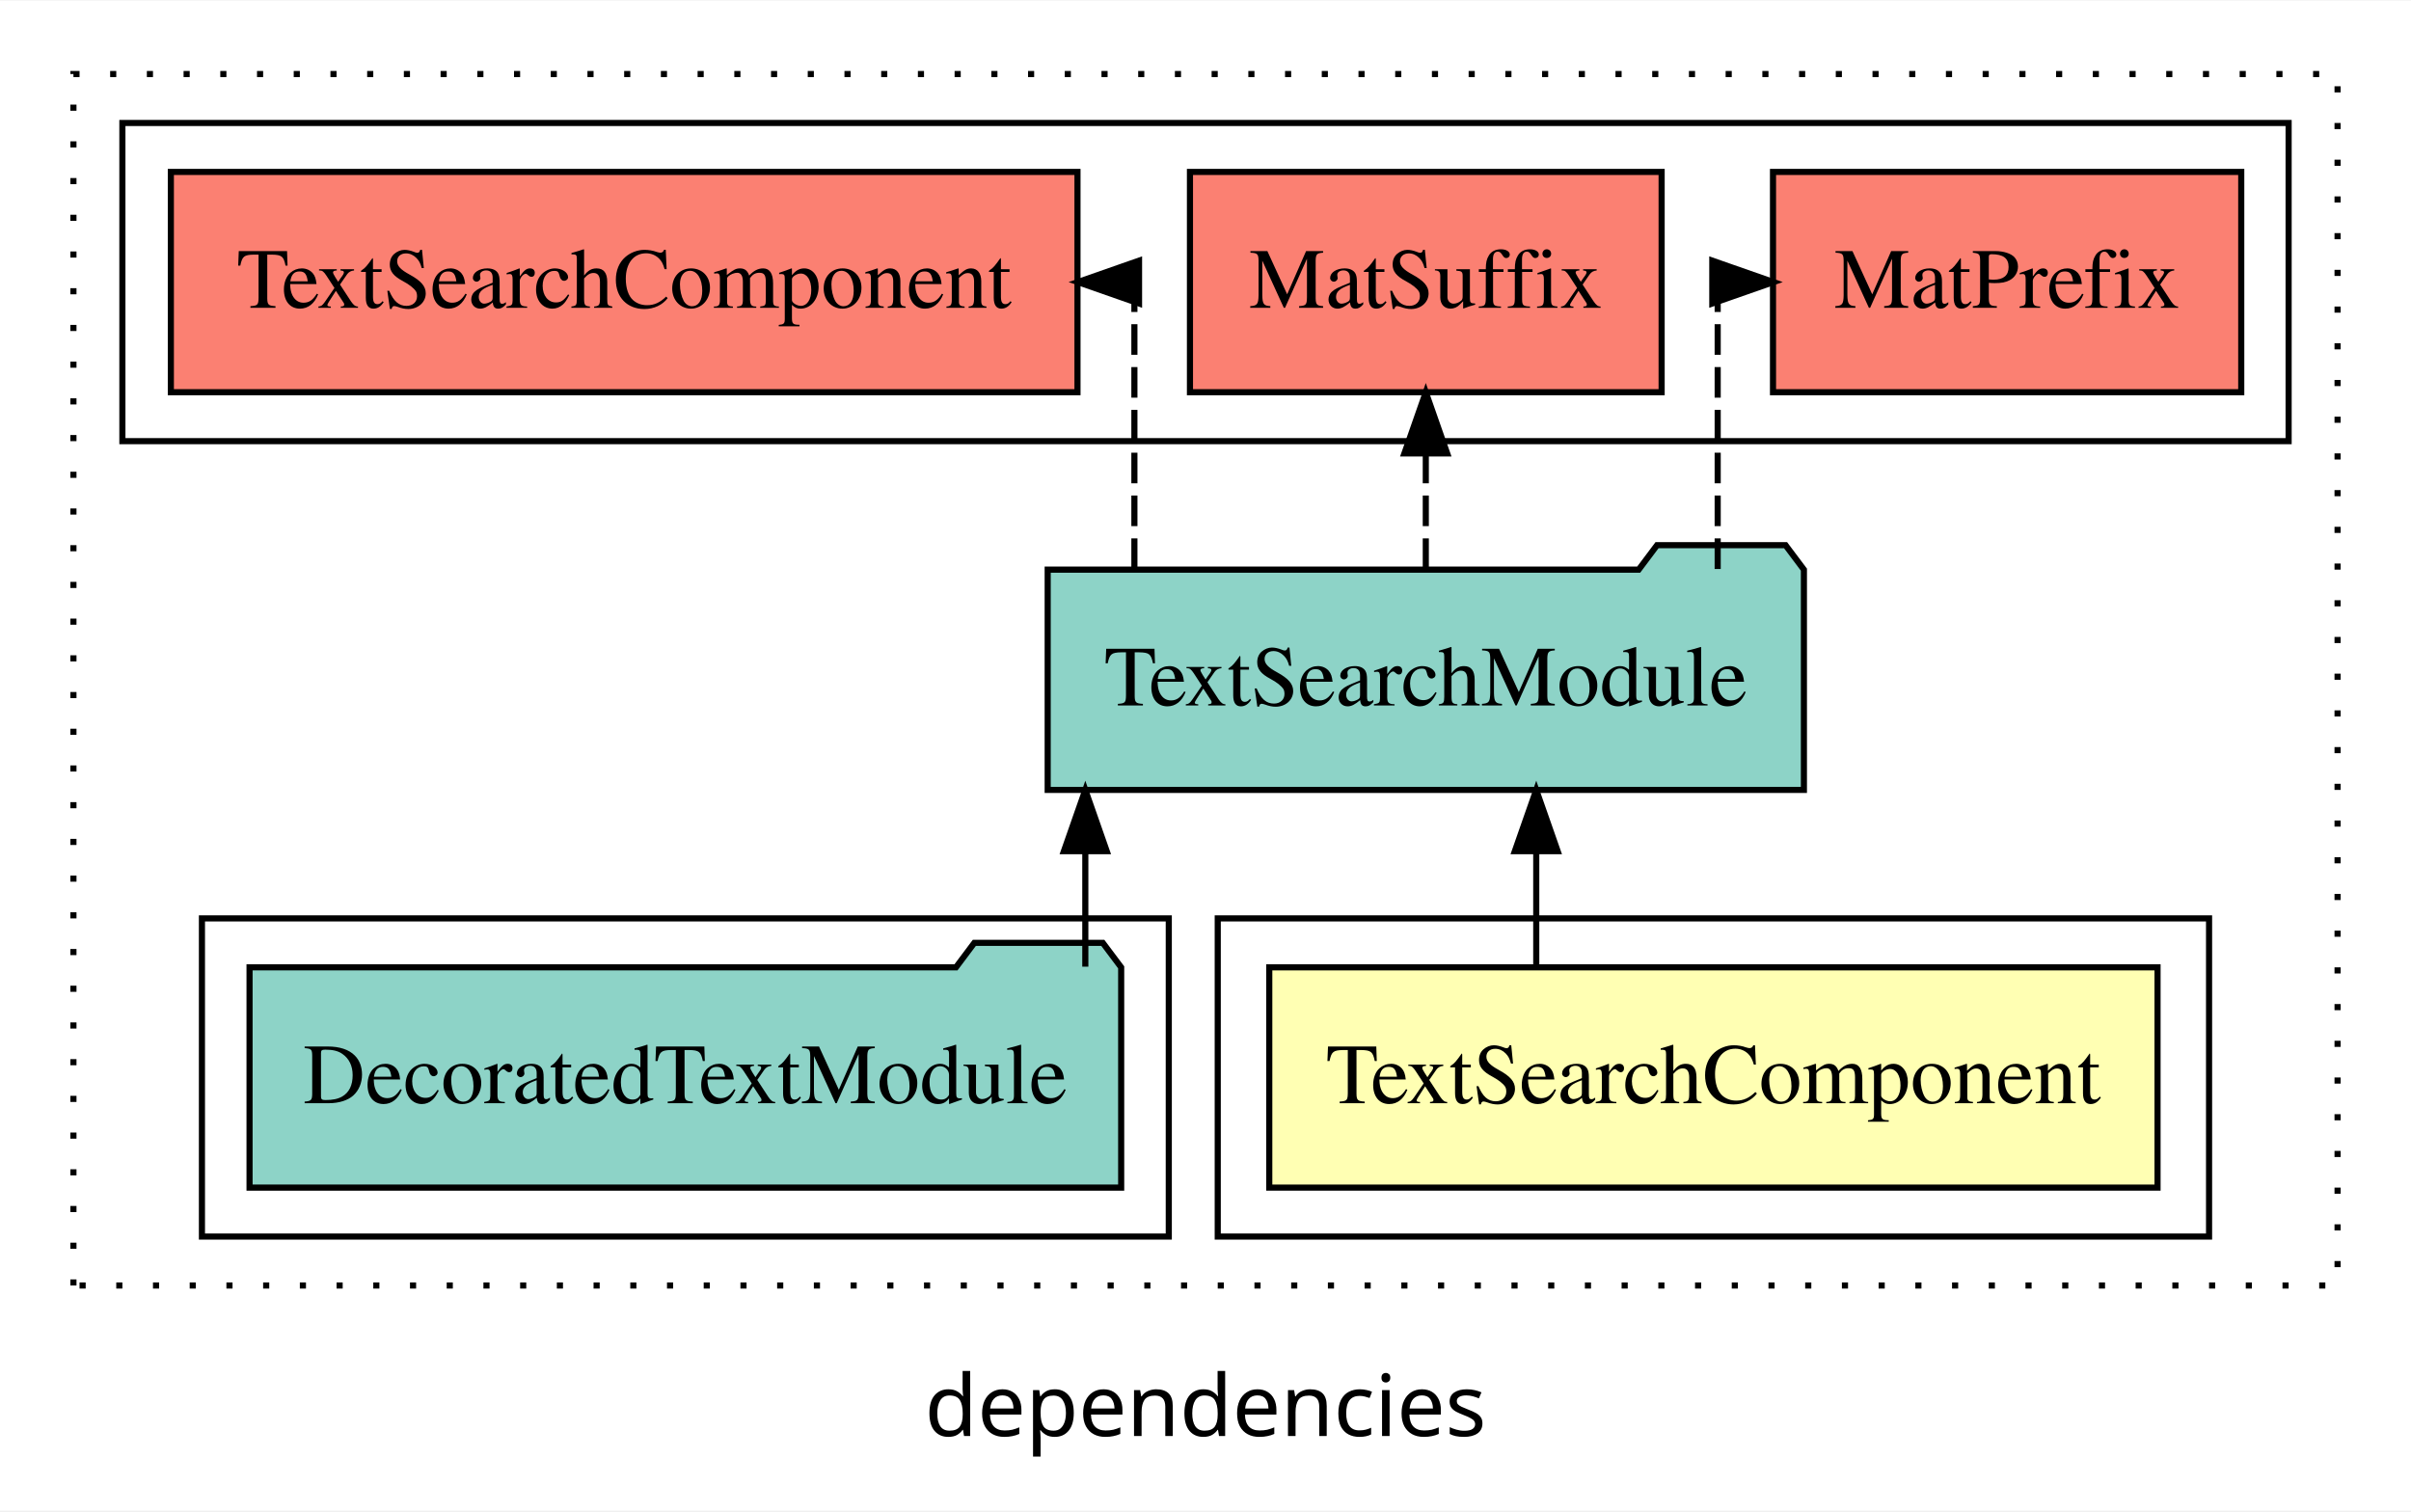
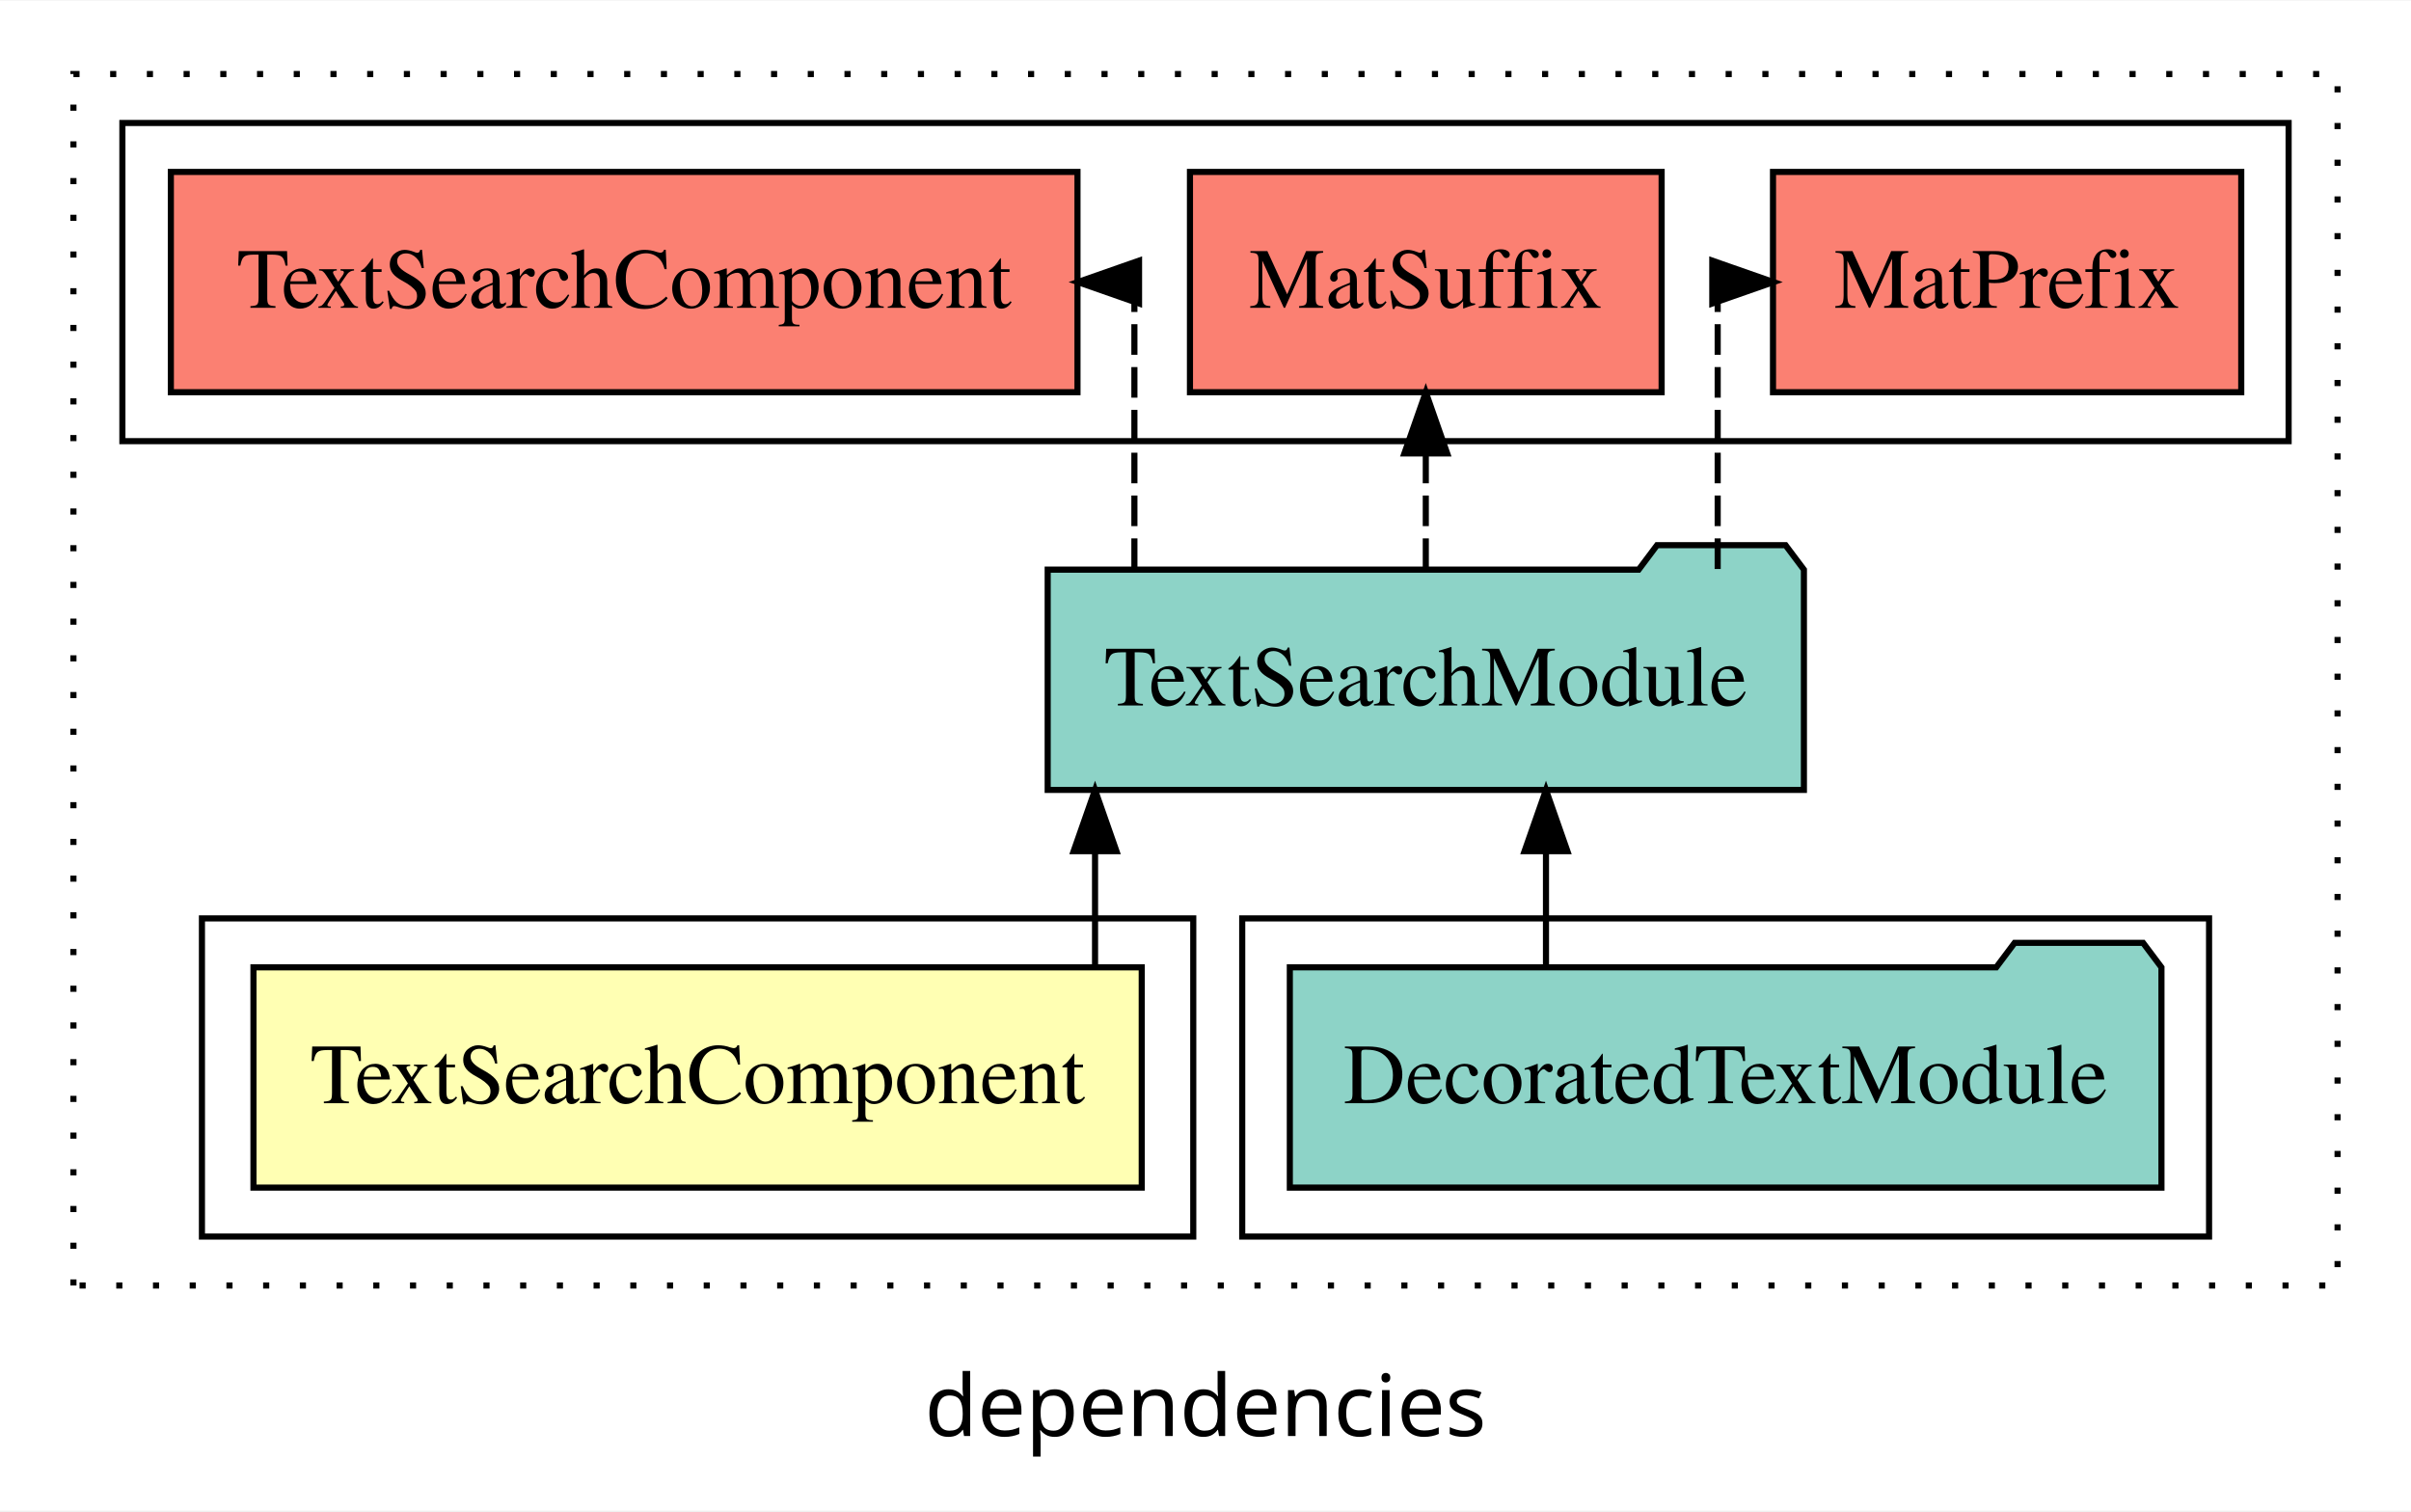
<svg xmlns="http://www.w3.org/2000/svg" width="394pt" height="247pt" viewBox="0.00 0.00 394.00 246.80">
  <g id="graph0" class="graph" transform="scale(1 1) rotate(0) translate(4 242.8)">
    <polygon fill="white" stroke="transparent" points="-4,4 -4,-242.8 390,-242.8 390,4 -4,4" />
    <text text-anchor="middle" x="193" y="-8.2" font-family="sans-serif" font-size="14.00">dependencies</text>
    <g id="clust1" class="cluster">
      <polygon fill="none" stroke="black" stroke-dasharray="1,5" points="8,-32.8 8,-230.8 378,-230.8 378,-32.8 8,-32.8" />
    </g>
+     <g id="clust4" class="cluster">
+       <polygon fill="none" stroke="black" points="199,-40.8 199,-92.8 357,-92.8 357,-40.8 199,-40.8" />
+     </g>
    <g id="clust5" class="cluster">
      <polygon fill="none" stroke="black" points="16,-170.8 16,-222.8 370,-222.8 370,-170.8 16,-170.8" />
    </g>
    <g id="clust2" class="cluster">
-       <polygon fill="none" stroke="black" points="195,-40.8 195,-92.8 357,-92.8 357,-40.8 195,-40.8" />
-     </g>
-     <g id="clust4" class="cluster">
-       <polygon fill="none" stroke="black" points="29,-40.8 29,-92.8 187,-92.8 187,-40.8 29,-40.8" />
+       <polygon fill="none" stroke="black" points="29,-40.8 29,-92.8 191,-92.8 191,-40.8 29,-40.8" />
    </g>
    <g id="node1" class="node">
-       <polygon fill="#ffffb3" stroke="black" points="348.58,-84.8 203.42,-84.8 203.42,-48.8 348.58,-48.8 348.58,-84.8" />
-       <text text-anchor="middle" x="276" y="-62.6" font-family="Times,serif" font-size="14.00">TextSearchComponent</text>
+       <polygon fill="#ffffb3" stroke="black" points="182.58,-84.8 37.42,-84.8 37.42,-48.8 182.58,-48.8 182.58,-84.8" />
+       <text text-anchor="middle" x="110" y="-62.6" font-family="Times,serif" font-size="14.00">TextSearchComponent</text>
    </g>
    <g id="node2" class="node">
      <polygon fill="#8dd3c7" stroke="black" points="290.79,-149.8 287.79,-153.8 266.79,-153.8 263.79,-149.8 167.21,-149.8 167.21,-113.8 290.79,-113.8 290.79,-149.8" />
      <text text-anchor="middle" x="229" y="-127.6" font-family="Times,serif" font-size="14.00">TextSearchModule</text>
    </g>
    <g id="edge1" class="edge">
-       <path fill="none" stroke="black" d="M247.05,-84.91C247.05,-84.91 247.05,-103.79 247.05,-103.79" />
-       <polygon fill="black" stroke="black" points="243.55,-103.79 247.05,-113.79 250.55,-103.79 243.55,-103.79" />
+       <path fill="none" stroke="black" d="M174.95,-84.91C174.95,-84.91 174.95,-103.79 174.95,-103.79" />
+       <polygon fill="black" stroke="black" points="171.45,-103.79 174.95,-113.79 178.45,-103.79 171.45,-103.79" />
    </g>
    <g id="node4" class="node">
      <polygon fill="#fb8072" stroke="black" points="362.26,-214.8 285.74,-214.8 285.74,-178.8 362.26,-178.8 362.26,-214.8" />
      <text text-anchor="middle" x="324" y="-192.6" font-family="Times,serif" font-size="14.00">MatPrefix </text>
    </g>
    <g id="edge3" class="edge">
      <path fill="none" stroke="black" stroke-dasharray="5,2" d="M276.7,-149.91C276.7,-169.14 276.7,-196.8 276.7,-196.8 276.7,-196.8 277.61,-196.8 277.61,-196.8" />
      <polygon fill="black" stroke="black" points="275.82,-200.3 285.82,-196.8 275.82,-193.3 275.82,-200.3" />
    </g>
    <g id="node5" class="node">
      <polygon fill="#fb8072" stroke="black" points="267.54,-214.8 190.46,-214.8 190.46,-178.8 267.54,-178.8 267.54,-214.8" />
      <text text-anchor="middle" x="229" y="-192.6" font-family="Times,serif" font-size="14.00">MatSuffix </text>
    </g>
    <g id="edge4" class="edge">
      <path fill="none" stroke="black" stroke-dasharray="5,2" d="M229,-149.91C229,-149.91 229,-168.79 229,-168.79" />
      <polygon fill="black" stroke="black" points="225.5,-168.79 229,-178.79 232.5,-168.79 225.5,-168.79" />
    </g>
    <g id="node6" class="node">
      <polygon fill="#fb8072" stroke="black" points="172.08,-214.8 23.92,-214.8 23.92,-178.8 172.08,-178.8 172.08,-214.8" />
      <text text-anchor="middle" x="98" y="-192.6" font-family="Times,serif" font-size="14.00">TextSearchComponent </text>
    </g>
    <g id="edge5" class="edge">
      <path fill="none" stroke="black" stroke-dasharray="5,2" d="M181.38,-149.91C181.38,-169.14 181.38,-196.8 181.38,-196.8 181.38,-196.8 180.46,-196.8 180.46,-196.8" />
      <polygon fill="black" stroke="black" points="182.14,-193.3 172.14,-196.8 182.14,-200.3 182.14,-193.3" />
    </g>
    <g id="node3" class="node">
-       <polygon fill="#8dd3c7" stroke="black" points="179.22,-84.8 176.22,-88.8 155.22,-88.8 152.22,-84.8 36.78,-84.8 36.78,-48.8 179.22,-48.8 179.22,-84.8" />
-       <text text-anchor="middle" x="108" y="-62.6" font-family="Times,serif" font-size="14.00">DecoratedTextModule</text>
+       <polygon fill="#8dd3c7" stroke="black" points="349.22,-84.8 346.22,-88.8 325.22,-88.8 322.22,-84.8 206.78,-84.8 206.78,-48.8 349.22,-48.8 349.22,-84.8" />
+       <text text-anchor="middle" x="278" y="-62.6" font-family="Times,serif" font-size="14.00">DecoratedTextModule</text>
    </g>
    <g id="edge2" class="edge">
-       <path fill="none" stroke="black" d="M173.36,-84.91C173.36,-84.91 173.36,-103.79 173.36,-103.79" />
-       <polygon fill="black" stroke="black" points="169.86,-103.79 173.36,-113.79 176.86,-103.79 169.86,-103.79" />
+       <path fill="none" stroke="black" d="M248.64,-84.91C248.64,-84.91 248.64,-103.79 248.64,-103.79" />
+       <polygon fill="black" stroke="black" points="245.14,-103.79 248.64,-113.79 252.14,-103.79 245.14,-103.79" />
    </g>
  </g>
</svg>
